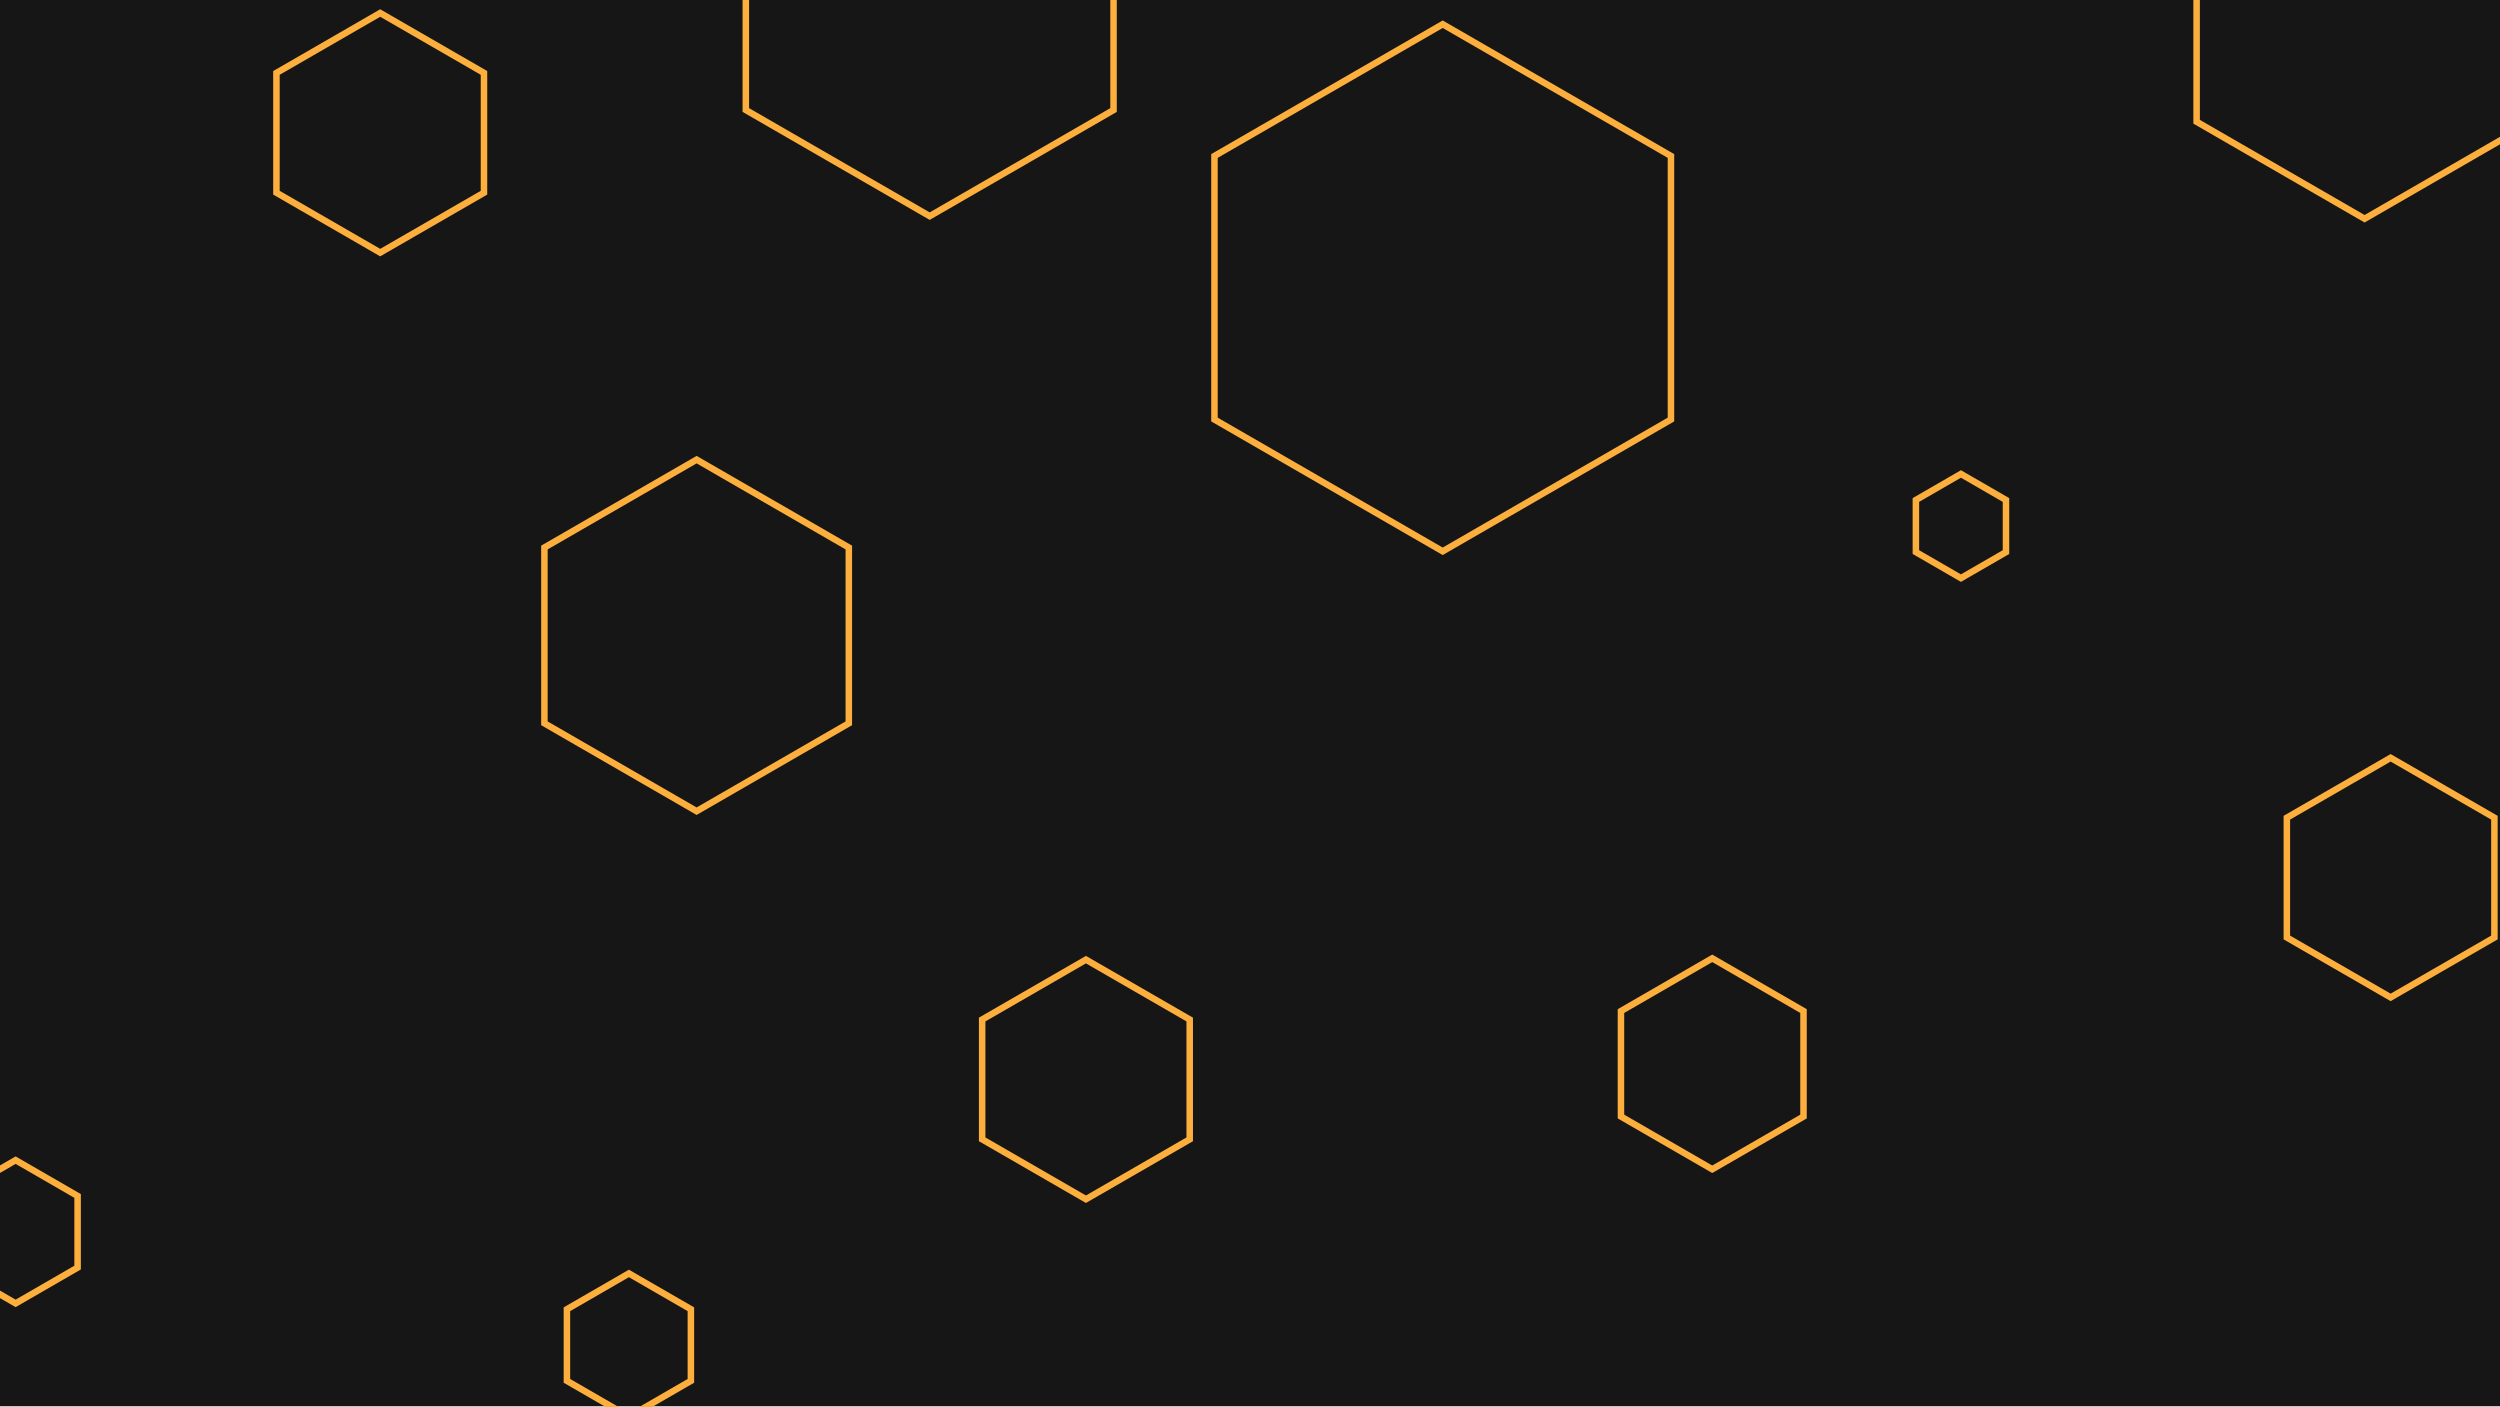
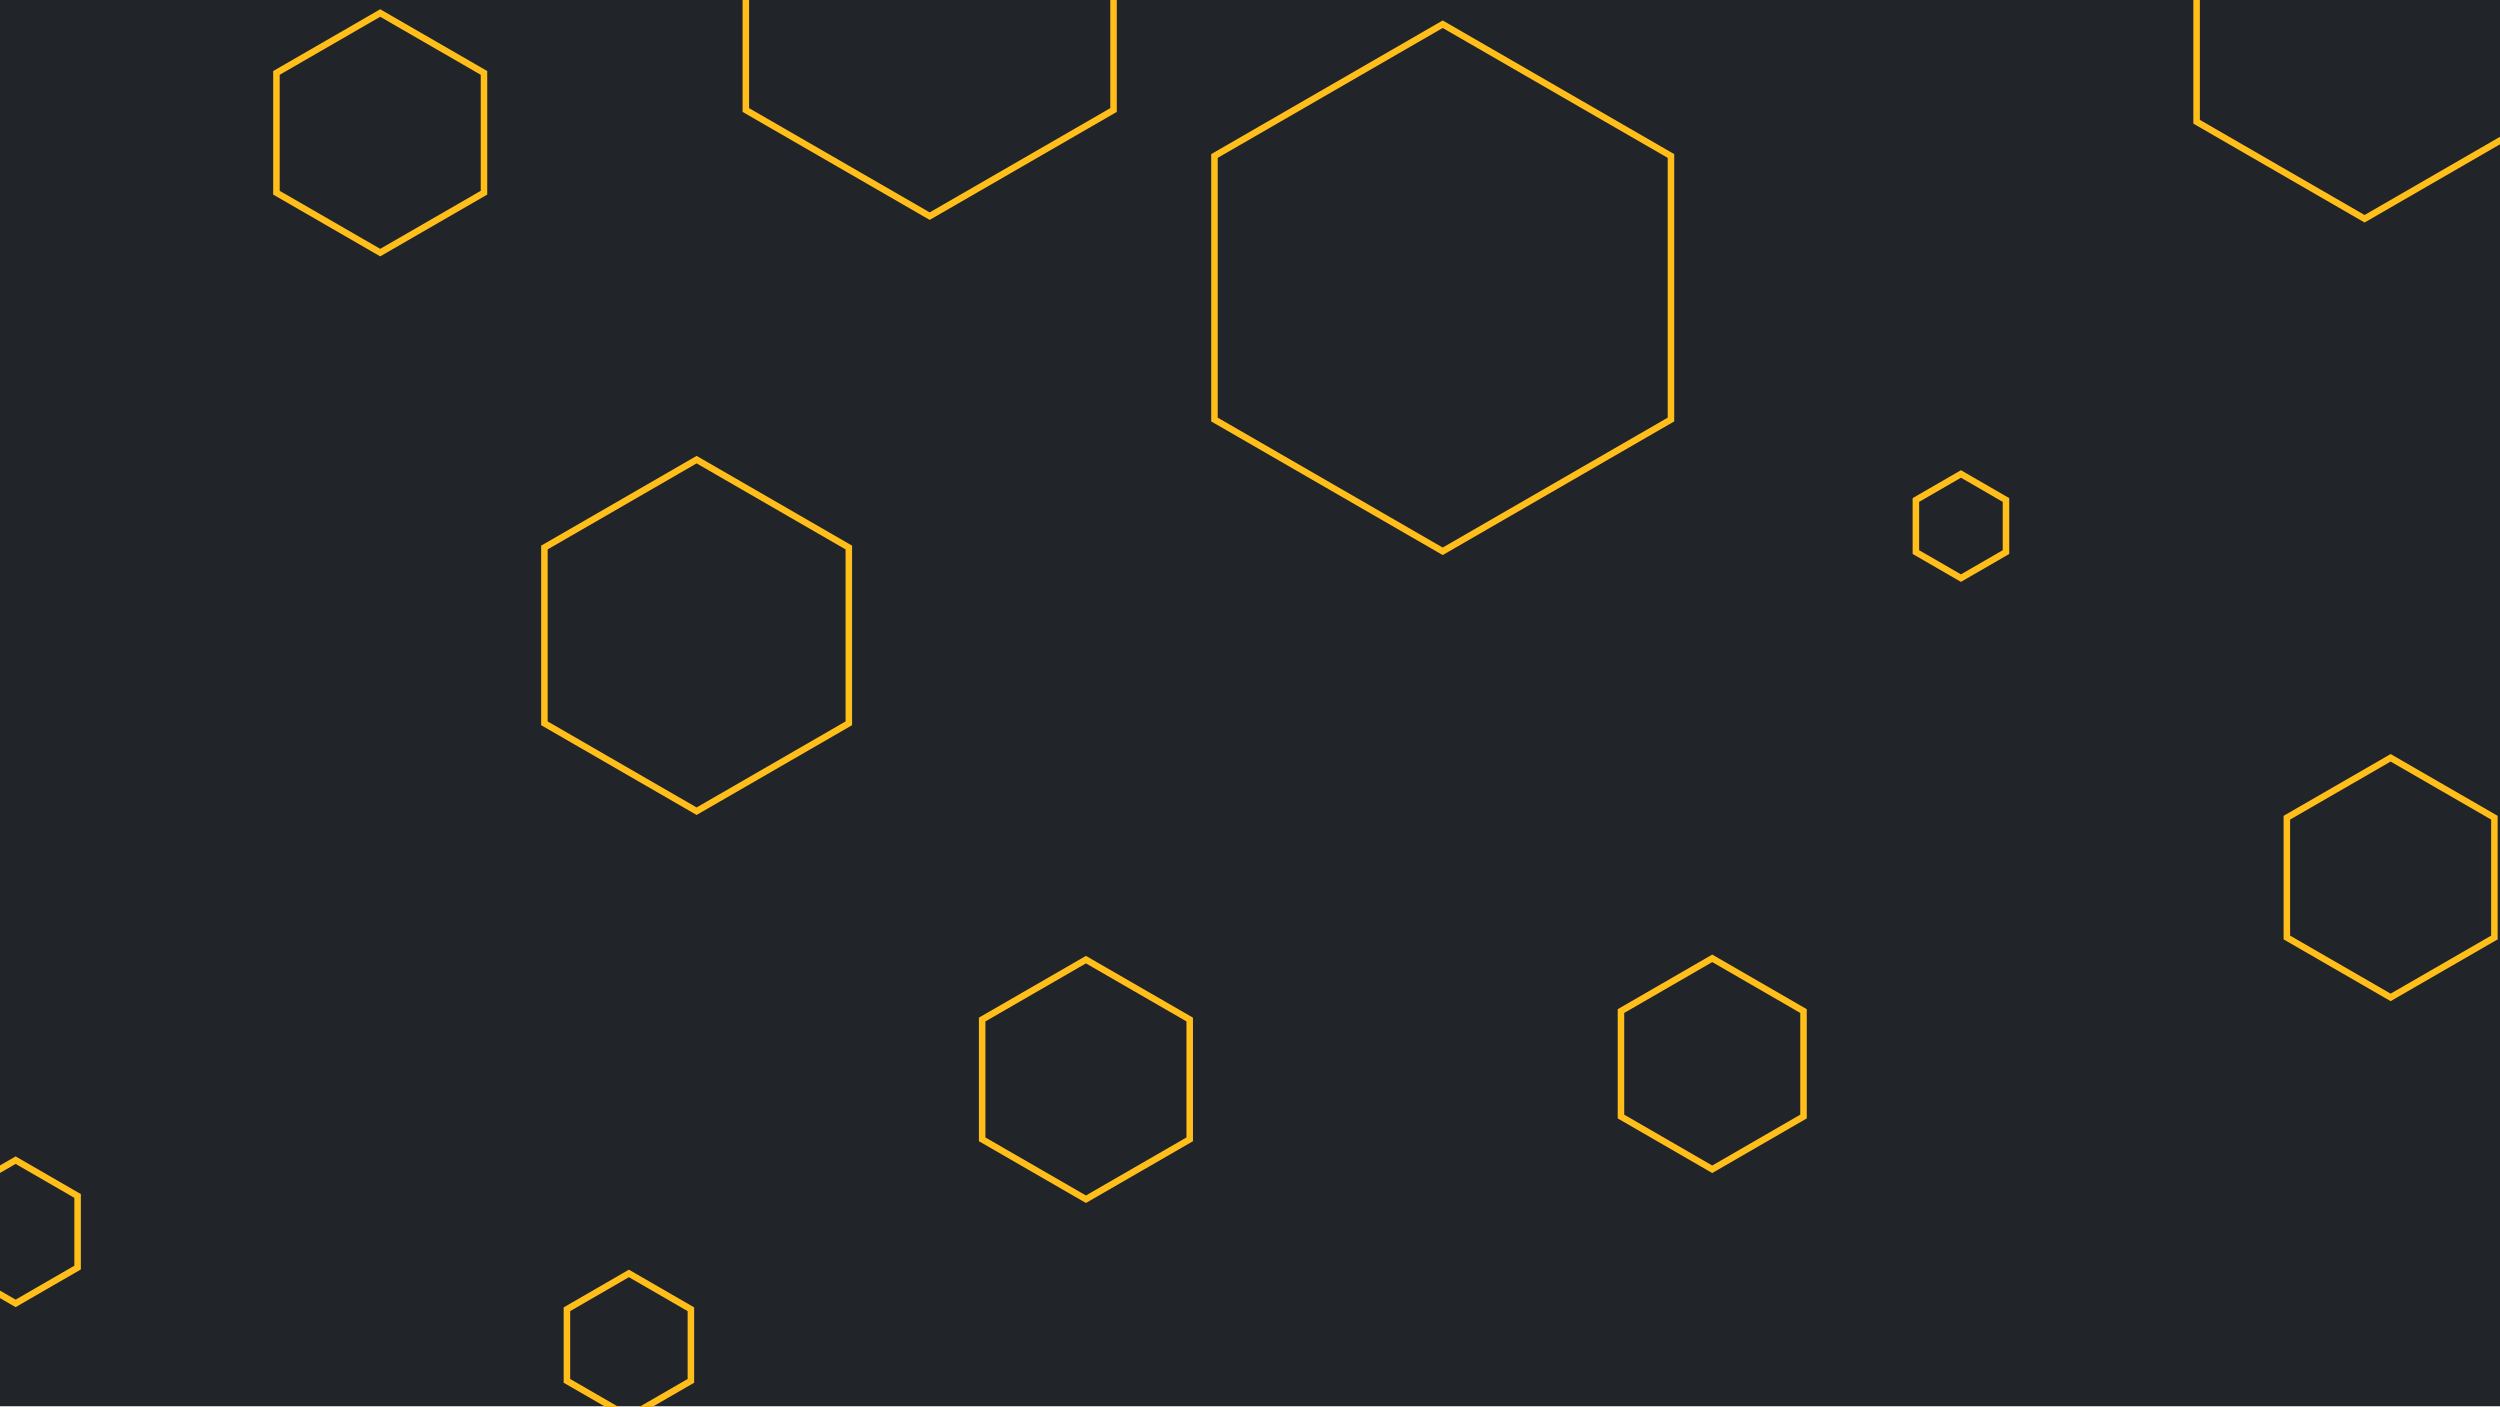
<svg xmlns="http://www.w3.org/2000/svg" id="visual" viewBox="0 0 1920 1080" width="1920" height="1080" version="1.1">
-   <rect width="1920" height="1080" fill="#161616" />
+   <rect width="1920" height="1080" fill="#212529" />
  <g>
    <g transform="translate(1108 221)">
-       <path d="M0 -202.4L175.3 -101.2L175.3 101.2L0 202.4L-175.3 101.2L-175.3 -101.2Z" fill="none" stroke="#FCAF3C" stroke-width="5" />
+       <path d="M0 -202.4L175.3 -101.2L175.3 101.2L0 202.4L-175.3 101.2L-175.3 -101.2Z" fill="none" stroke="#ffbe1a" stroke-width="5" />
    </g>
    <g transform="translate(834 829)">
-       <path d="M0 -92L79.7 -46L79.7 46L0 92L-79.7 46L-79.7 -46Z" fill="none" stroke="#FCAF3C" stroke-width="5" />
+       <path d="M0 -92L79.7 -46L79.7 46L0 92L-79.7 46L-79.7 -46Z" fill="none" stroke="#ffbe1a" stroke-width="5" />
    </g>
    <g transform="translate(292 102)">
-       <path d="M0 -92L79.7 -46L79.7 46L0 92L-79.7 46L-79.7 -46Z" stroke="#FCAF3C" fill="none" stroke-width="5" />
+       <path d="M0 -92L79.7 -46L79.7 46L0 92L-79.7 46L-79.7 -46Z" stroke="#ffbe1a" fill="none" stroke-width="5" />
    </g>
    <g transform="translate(1836 674)">
-       <path d="M0 -92L79.7 -46L79.7 46L0 92L-79.7 46L-79.7 -46Z" stroke="#FCAF3C" fill="none" stroke-width="5" />
+       <path d="M0 -92L79.7 -46L79.7 46L0 92L-79.7 46L-79.7 -46Z" stroke="#ffbe1a" fill="none" stroke-width="5" />
    </g>
    <g transform="translate(1506 404)">
-       <path d="M0 -40L34.6 -20L34.6 20L0 40L-34.6 20L-34.6 -20Z" stroke="#FCAF3C" fill="none" stroke-width="5" />
+       <path d="M0 -40L34.6 -20L34.6 20L0 40L-34.6 20L-34.6 -20Z" stroke="#ffbe1a" fill="none" stroke-width="5" />
    </g>
    <g transform="translate(483 1033)">
-       <path d="M0 -55L47.6 -27.5L47.6 27.5L0 55L-47.6 27.5L-47.6 -27.5Z" stroke="#FCAF3C" fill="none" stroke-width="5" />
+       <path d="M0 -55L47.6 -27.5L47.6 27.5L0 55L-47.6 27.5L-47.6 -27.5Z" stroke="#ffbe1a" fill="none" stroke-width="5" />
    </g>
    <g transform="translate(535 488)">
-       <path d="M0 -135L116.9 -67.5L116.9 67.5L0 135L-116.9 67.5L-116.9 -67.5Z" stroke="#FCAF3C" fill="none" stroke-width="5" />
+       <path d="M0 -135L116.9 -67.5L116.9 67.5L0 135L-116.9 67.5L-116.9 -67.5Z" stroke="#ffbe1a" fill="none" stroke-width="5" />
    </g>
    <g transform="translate(1315 817)">
-       <path d="M0 -81L70.1 -40.5L70.1 40.5L0 81L-70.1 40.5L-70.1 -40.5Z" stroke="#FCAF3C" fill="none" stroke-width="5" />
+       <path d="M0 -81L70.1 -40.5L70.1 40.5L0 81L-70.1 40.5L-70.1 -40.5Z" stroke="#ffbe1a" fill="none" stroke-width="5" />
    </g>
    <g transform="translate(12 946)">
-       <path d="M0 -55L47.6 -27.5L47.6 27.5L0 55L-47.6 27.5L-47.6 -27.5Z" stroke="#FCAF3C" fill="none" stroke-width="5" />
+       <path d="M0 -55L47.6 -27.5L47.6 27.5L0 55L-47.6 27.5L-47.6 -27.5Z" stroke="#ffbe1a" fill="none" stroke-width="5" />
    </g>
    <g transform="translate(1816 19)">
-       <path d="M0 -149L129 -74.5L129 74.5L0 149L-129 74.5L-129 -74.5Z" stroke="#FCAF3C" fill="none" stroke-width="5" />
+       <path d="M0 -149L129 -74.5L129 74.5L0 149L-129 74.5L-129 -74.5Z" stroke="#ffbe1a" fill="none" stroke-width="5" />
    </g>
    <g transform="translate(714 3)">
-       <path d="M0 -163L141.2 -81.5L141.2 81.5L0 163L-141.2 81.5L-141.2 -81.5Z" stroke="#FCAF3C" fill="none" stroke-width="5" />
+       <path d="M0 -163L141.2 -81.5L141.2 81.5L0 163L-141.2 81.5L-141.2 -81.5Z" stroke="#ffbe1a" fill="none" stroke-width="5" />
    </g>
  </g>
</svg>
